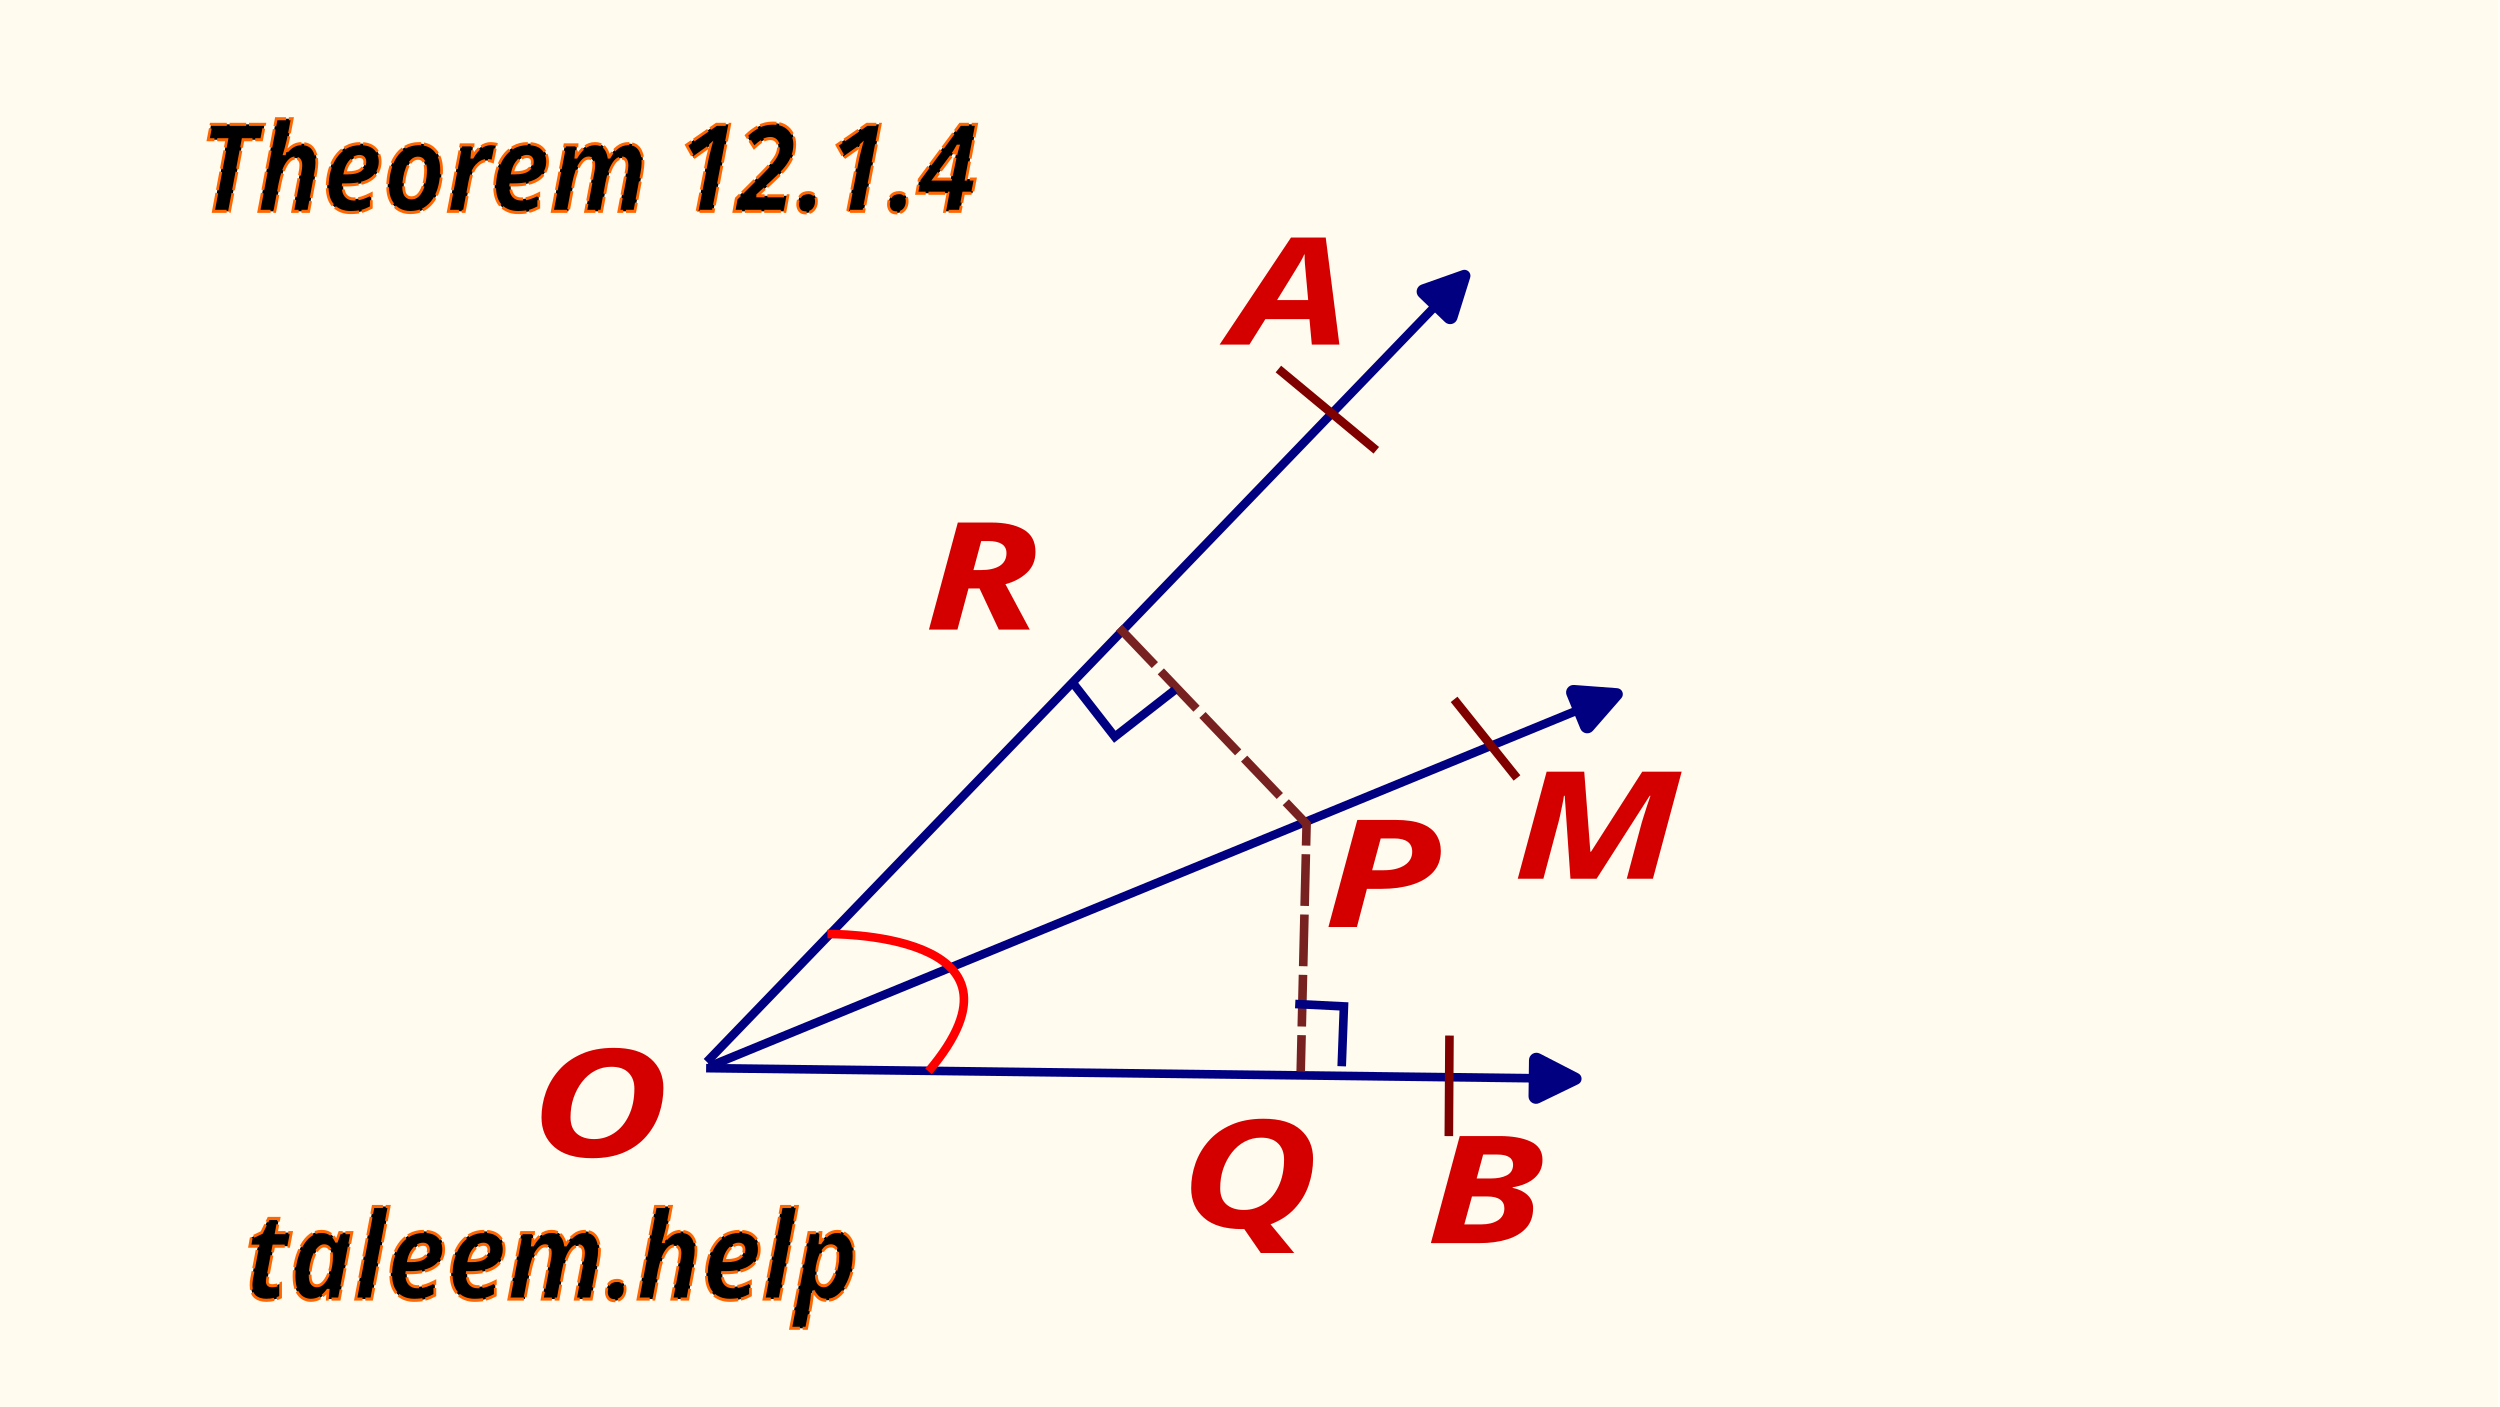
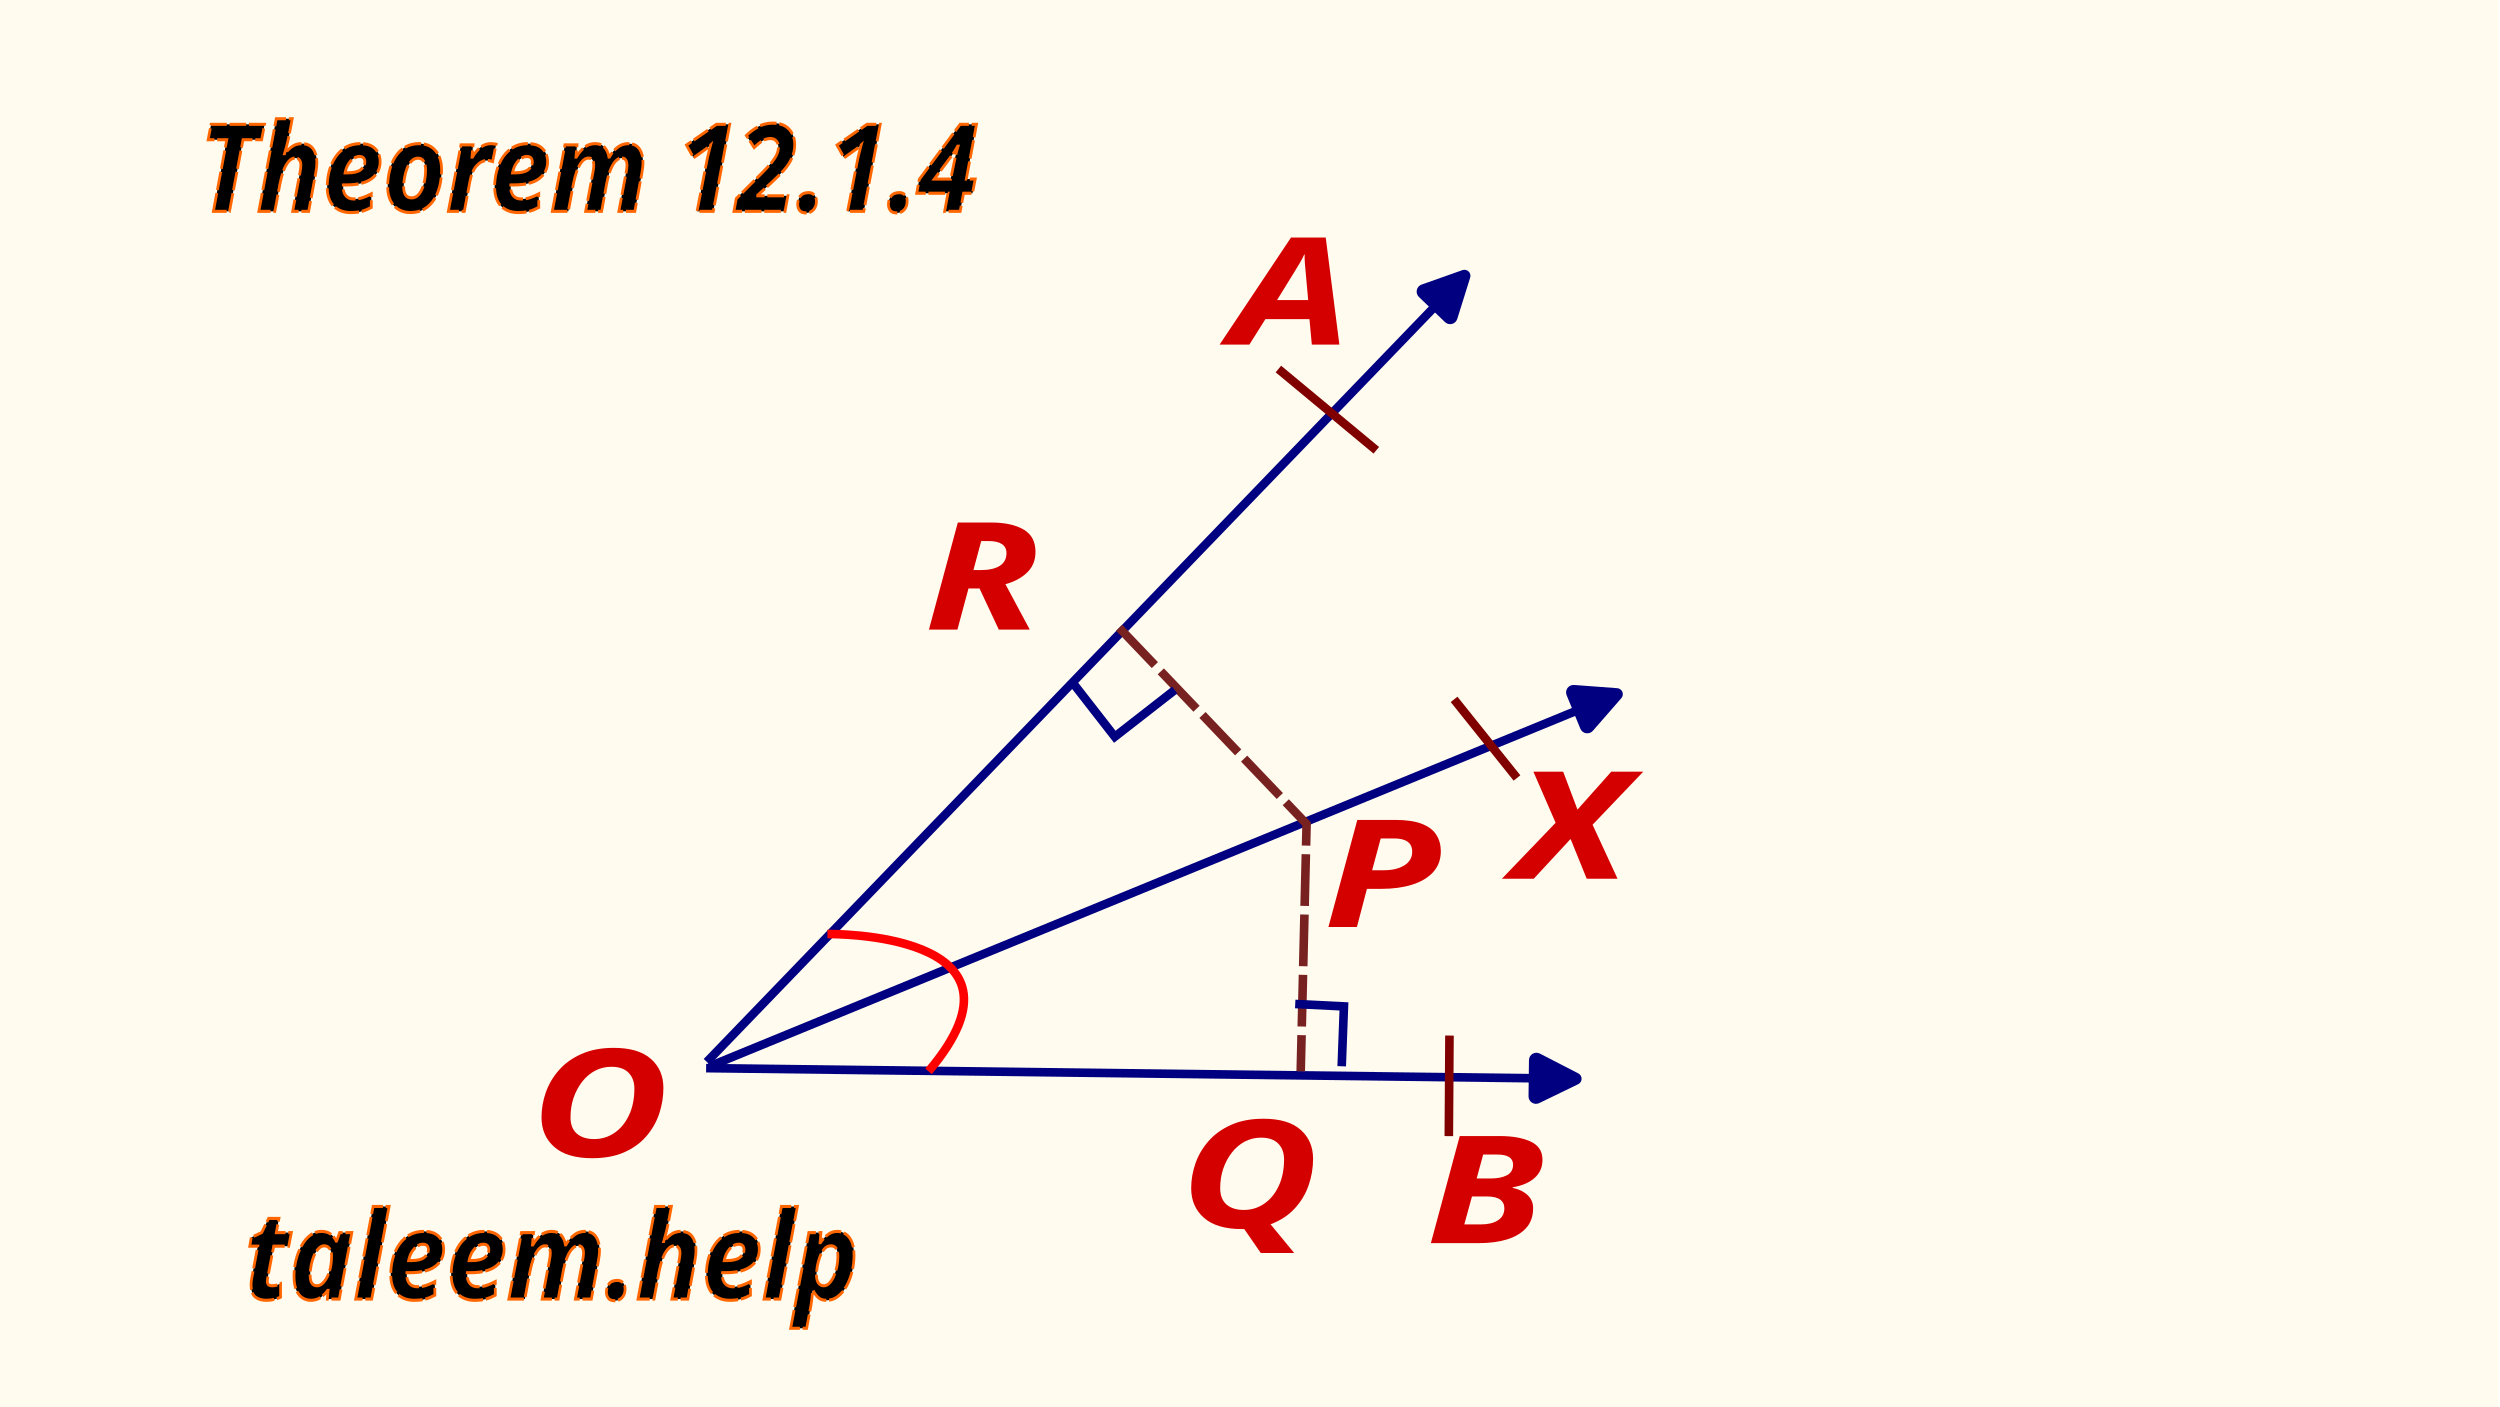
<svg xmlns="http://www.w3.org/2000/svg" width="1280" height="720" viewBox="0 0 338.667 190.5" version="1.1" id="svg5">
  <defs id="defs2">
    <marker style="overflow:visible" id="RoundedArrow" refX="0" refY="0" orient="auto-start-reverse" markerWidth="6.135" markerHeight="5.93" viewBox="0 0 6.135 5.93" preserveAspectRatio="xMidYMid">
      <path transform="scale(0.7)" d="m -0.211,-4.106 6.422,3.211 a 1,1 90 0 1 0,1.789 L -0.211,4.106 A 1.236,1.236 31.717 0 1 -2,3 v -6 a 1.236,1.236 148.283 0 1 1.789,-1.106 z" style="fill:context-stroke;fill-rule:evenodd;stroke:none" id="path1367" />
    </marker>
    <marker style="overflow:visible" id="RoundedArrow-7" refX="0" refY="0" orient="auto-start-reverse" markerWidth="6.135" markerHeight="5.93" viewBox="0 0 6.135 5.93" preserveAspectRatio="xMidYMid">
      <path transform="scale(0.7)" d="m -0.211,-4.106 6.422,3.211 a 1,1 90 0 1 0,1.789 L -0.211,4.106 A 1.236,1.236 31.717 0 1 -2,3 v -6 a 1.236,1.236 148.283 0 1 1.789,-1.106 z" style="fill:context-stroke;fill-rule:evenodd;stroke:none" id="path1367-0" />
    </marker>
    <marker style="overflow:visible" id="RoundedArrow-7-3" refX="0" refY="0" orient="auto-start-reverse" markerWidth="6.135" markerHeight="5.93" viewBox="0 0 6.135 5.93" preserveAspectRatio="xMidYMid">
      <path transform="scale(0.7)" d="m -0.211,-4.106 6.422,3.211 a 1,1 90 0 1 0,1.789 L -0.211,4.106 A 1.236,1.236 31.717 0 1 -2,3 v -6 a 1.236,1.236 148.283 0 1 1.789,-1.106 z" style="fill:context-stroke;fill-rule:evenodd;stroke:none" id="path1367-0-6" />
    </marker>
  </defs>
  <g id="layer2" style="display:inline">
    <text xml:space="preserve" style="font-size:33.37px;font-family:Carlito;-inkscape-font-specification:'Carlito, Normal';fill:#fff8d9;fill-opacity:1;stroke:none;stroke-width:5.515;stroke-miterlimit:8.9" x="70.237" y="-11.352" id="text1677" transform="matrix(1.024379,0.6574284,-0.4273823,0.7019146,0,0)">
      <tspan id="tspan1675" style="fill:#fff8d9;fill-opacity:1;stroke-width:5.515" x="70.237" y="-11.352">Taleem.Help</tspan>
    </text>
    <rect style="display:inline;fill:#fffcef;fill-opacity:1;stroke:none;stroke-width:4.62;stroke-miterlimit:8.9" id="rect1514" width="338.785" height="191.386" x="-0.325" y="-0.273" />
  </g>
  <g id="layer4">
    
    
    
    
    
    
    
    
    
    
  </g>
  <text xml:space="preserve" style="font-style:italic;font-weight:bold;font-size:22.915px;font-family:sans-serif;-inkscape-font-specification:'sans-serif, Bold Italic';fill:#d40000;stroke:none;stroke-width:0.896;stroke-dasharray:none;stroke-opacity:1" x="147.864" y="52.652" id="text1405" transform="scale(1.12782,0.8866661)">
    <tspan id="tspan1403" style="fill:#d40000;stroke:none;stroke-width:0.896;stroke-dasharray:none" x="147.864" y="52.652">A</tspan>
  </text>
  <text xml:space="preserve" style="font-style:italic;font-weight:bold;font-size:22.915px;font-family:sans-serif;-inkscape-font-specification:'sans-serif, Bold Italic';fill:#d40000;stroke:none;stroke-width:0.896;stroke-dasharray:none;stroke-opacity:1" x="171.273" y="189.927" id="text1405-56" transform="scale(1.12782,0.8866661)">
    <tspan id="tspan1403-2" style="fill:#d40000;stroke:none;stroke-width:0.896;stroke-dasharray:none" x="171.273" y="189.927">B</tspan>
  </text>
  <text xml:space="preserve" style="font-style:italic;font-weight:bold;font-size:22.915px;font-family:sans-serif;-inkscape-font-specification:'sans-serif, Bold Italic';fill:#d40000;stroke:none;stroke-width:0.896;stroke-dasharray:none;stroke-opacity:1" x="158.97" y="141.63" id="text1405-56-7" transform="scale(1.12782,0.8866661)">
    <tspan id="tspan1403-2-9" style="fill:#d40000;stroke:none;stroke-width:0.896;stroke-dasharray:none" x="158.97" y="141.63">P</tspan>
  </text>
  <text xml:space="preserve" style="font-style:italic;font-weight:bold;font-size:22.915px;font-family:sans-serif;-inkscape-font-specification:'sans-serif, Bold Italic';fill:#d40000;stroke:none;stroke-width:0.896;stroke-dasharray:none;stroke-opacity:1" x="110.983" y="96.19" id="text1405-56-20" transform="scale(1.12782,0.8866661)">
    <tspan id="tspan1403-2-2" style="fill:#d40000;stroke:none;stroke-width:0.896;stroke-dasharray:none" x="110.983" y="96.19">R</tspan>
  </text>
  <text xml:space="preserve" style="font-style:italic;font-weight:bold;font-size:22.915px;font-family:sans-serif;-inkscape-font-specification:'sans-serif, Bold Italic';fill:#d40000;stroke:none;stroke-width:0.896;stroke-dasharray:none;stroke-opacity:1" x="181.71" y="134.252" id="text1405-56-3" transform="scale(1.12782,0.8866661)">
-     <tspan id="tspan1403-2-7" style="fill:#d40000;stroke:none;stroke-width:0.896;stroke-dasharray:none" x="181.71" y="134.252">M</tspan>
+     <tspan id="tspan1403-2-7" style="fill:#d40000;stroke:none;stroke-width:0.896;stroke-dasharray:none" x="181.71" y="134.252">X</tspan>
  </text>
  <text xml:space="preserve" style="font-style:italic;font-weight:bold;font-size:22.915px;font-family:sans-serif;-inkscape-font-specification:'sans-serif, Bold Italic';fill:#d40000;stroke:none;stroke-width:0.896;stroke-dasharray:none;stroke-opacity:1" x="141.704" y="187.548" id="text1405-56-2" transform="scale(1.12782,0.8866661)">
    <tspan id="tspan1403-2-6" style="fill:#d40000;stroke:none;stroke-width:0.896;stroke-dasharray:none" x="141.704" y="187.548">Q</tspan>
  </text>
  <text xml:space="preserve" style="font-style:italic;font-weight:bold;font-size:22.915px;font-family:sans-serif;-inkscape-font-specification:'sans-serif, Bold Italic';fill:#d40000;stroke:none;stroke-width:0.896;stroke-dasharray:none;stroke-opacity:1" x="63.668" y="176.718" id="text1405-9" transform="scale(1.12782,0.8866661)">
    <tspan id="tspan1403-1" style="fill:#d40000;stroke:none;stroke-width:0.896;stroke-dasharray:none" x="63.668" y="176.718">O</tspan>
  </text>
  <text xml:space="preserve" style="font-style:italic;font-variant:normal;font-weight:bold;font-stretch:normal;font-size:15.573px;font-family:sans-serif;-inkscape-font-specification:'sans-serif, Bold Italic';font-variant-ligatures:normal;font-variant-caps:normal;font-variant-numeric:normal;font-variant-east-asian:normal;fill:#000000;stroke:#ff6600;stroke-width:0.397;stroke-dasharray:2.385, 0.397;stroke-dashoffset:0;stroke-opacity:1" x="28.585" y="27.027" id="text3126" transform="scale(0.9441196,1.059188)">
    <tspan id="tspan3124" style="stroke-width:0.397" x="28.585" y="27.027">Theorem 12.1.4</tspan>
    <tspan style="stroke-width:0.397" x="28.585" y="46.493" id="tspan3309" />
  </text>
  <text xml:space="preserve" style="font-style:italic;font-variant:normal;font-weight:bold;font-stretch:normal;font-size:15.573px;font-family:sans-serif;-inkscape-font-specification:'sans-serif, Bold Italic';font-variant-ligatures:normal;font-variant-caps:normal;font-variant-numeric:normal;font-variant-east-asian:normal;fill:#000000;stroke:#ff6600;stroke-width:0.397;stroke-dasharray:2.385, 0.397;stroke-dashoffset:0;stroke-opacity:1" x="35.117" y="166.147" id="text3126-9" transform="scale(0.9441196,1.059188)">
    <tspan id="tspan3124-2" style="stroke-width:0.397" x="35.117" y="166.147">taleem.help</tspan>
  </text>
  <g id="layer3" style="display:inline" />
  <path style="fill:none;stroke:#000080;stroke-width:1.167;stroke-dasharray:none;stroke-dashoffset:0;stroke-opacity:1;marker-start:url(#RoundedArrow)" d="M 195.114,40.754 95.749,143.855 m 22.824,13.948" id="path8352" />
  <path style="fill:none;stroke:#000080;stroke-width:1.167;stroke-dasharray:none;stroke-dashoffset:0;stroke-opacity:1;marker-start:url(#RoundedArrow-7)" d="M 208.728,146.08 95.655,144.698" id="path8352-9" />
  <path style="fill:none;stroke:#000080;stroke-width:1.167;stroke-dasharray:none;stroke-dashoffset:0;stroke-opacity:1;marker-start:url(#RoundedArrow-7-3)" d="M 214.668,95.828 96.095,144.462" id="path8352-9-0" />
  <path style="fill:none;stroke:#782121;stroke-width:1.167;stroke-dasharray:7.005, 1.167;stroke-dashoffset:0;stroke-opacity:1" d="m 151.607,85.035 25.392,26.593 -0.796,33.499" id="path9044" />
  <path style="fill:none;stroke:#000080;stroke-width:1.167;stroke-dasharray:none;stroke-dashoffset:0;stroke-opacity:1" d="m 145.429,92.631 5.588,7.176 8.119,-6.329" id="path9064" />
  <path style="fill:none;stroke:#000080;stroke-width:1.167;stroke-dasharray:none;stroke-dashoffset:0;stroke-opacity:1" d="m 181.756,144.444 0.303,-8.11 -6.6,-0.326" id="path9064-6" />
  <path style="fill:none;stroke:#800000;stroke-width:1.167;stroke-dasharray:none;stroke-dashoffset:0;stroke-opacity:1" d="m 173.178,49.99 13.264,11.009" id="path9618" />
  <path style="fill:none;stroke:#800000;stroke-width:1.167;stroke-dasharray:none;stroke-dashoffset:0;stroke-opacity:1" d="m 196.354,140.284 -0.085,13.622" id="path9618-5" />
  <path style="fill:none;stroke:#800000;stroke-width:1.167;stroke-dasharray:none;stroke-dashoffset:0;stroke-opacity:1" d="m 196.977,94.741 8.522,10.647" id="path9618-9" />
  <path style="fill:none;stroke:#ff0000;stroke-width:1.167;stroke-dasharray:none;stroke-dashoffset:0;stroke-opacity:1" d="m 112.089,126.531 c 0,0 29.866,-0.45 13.693,18.602" id="path9858" />
</svg>
